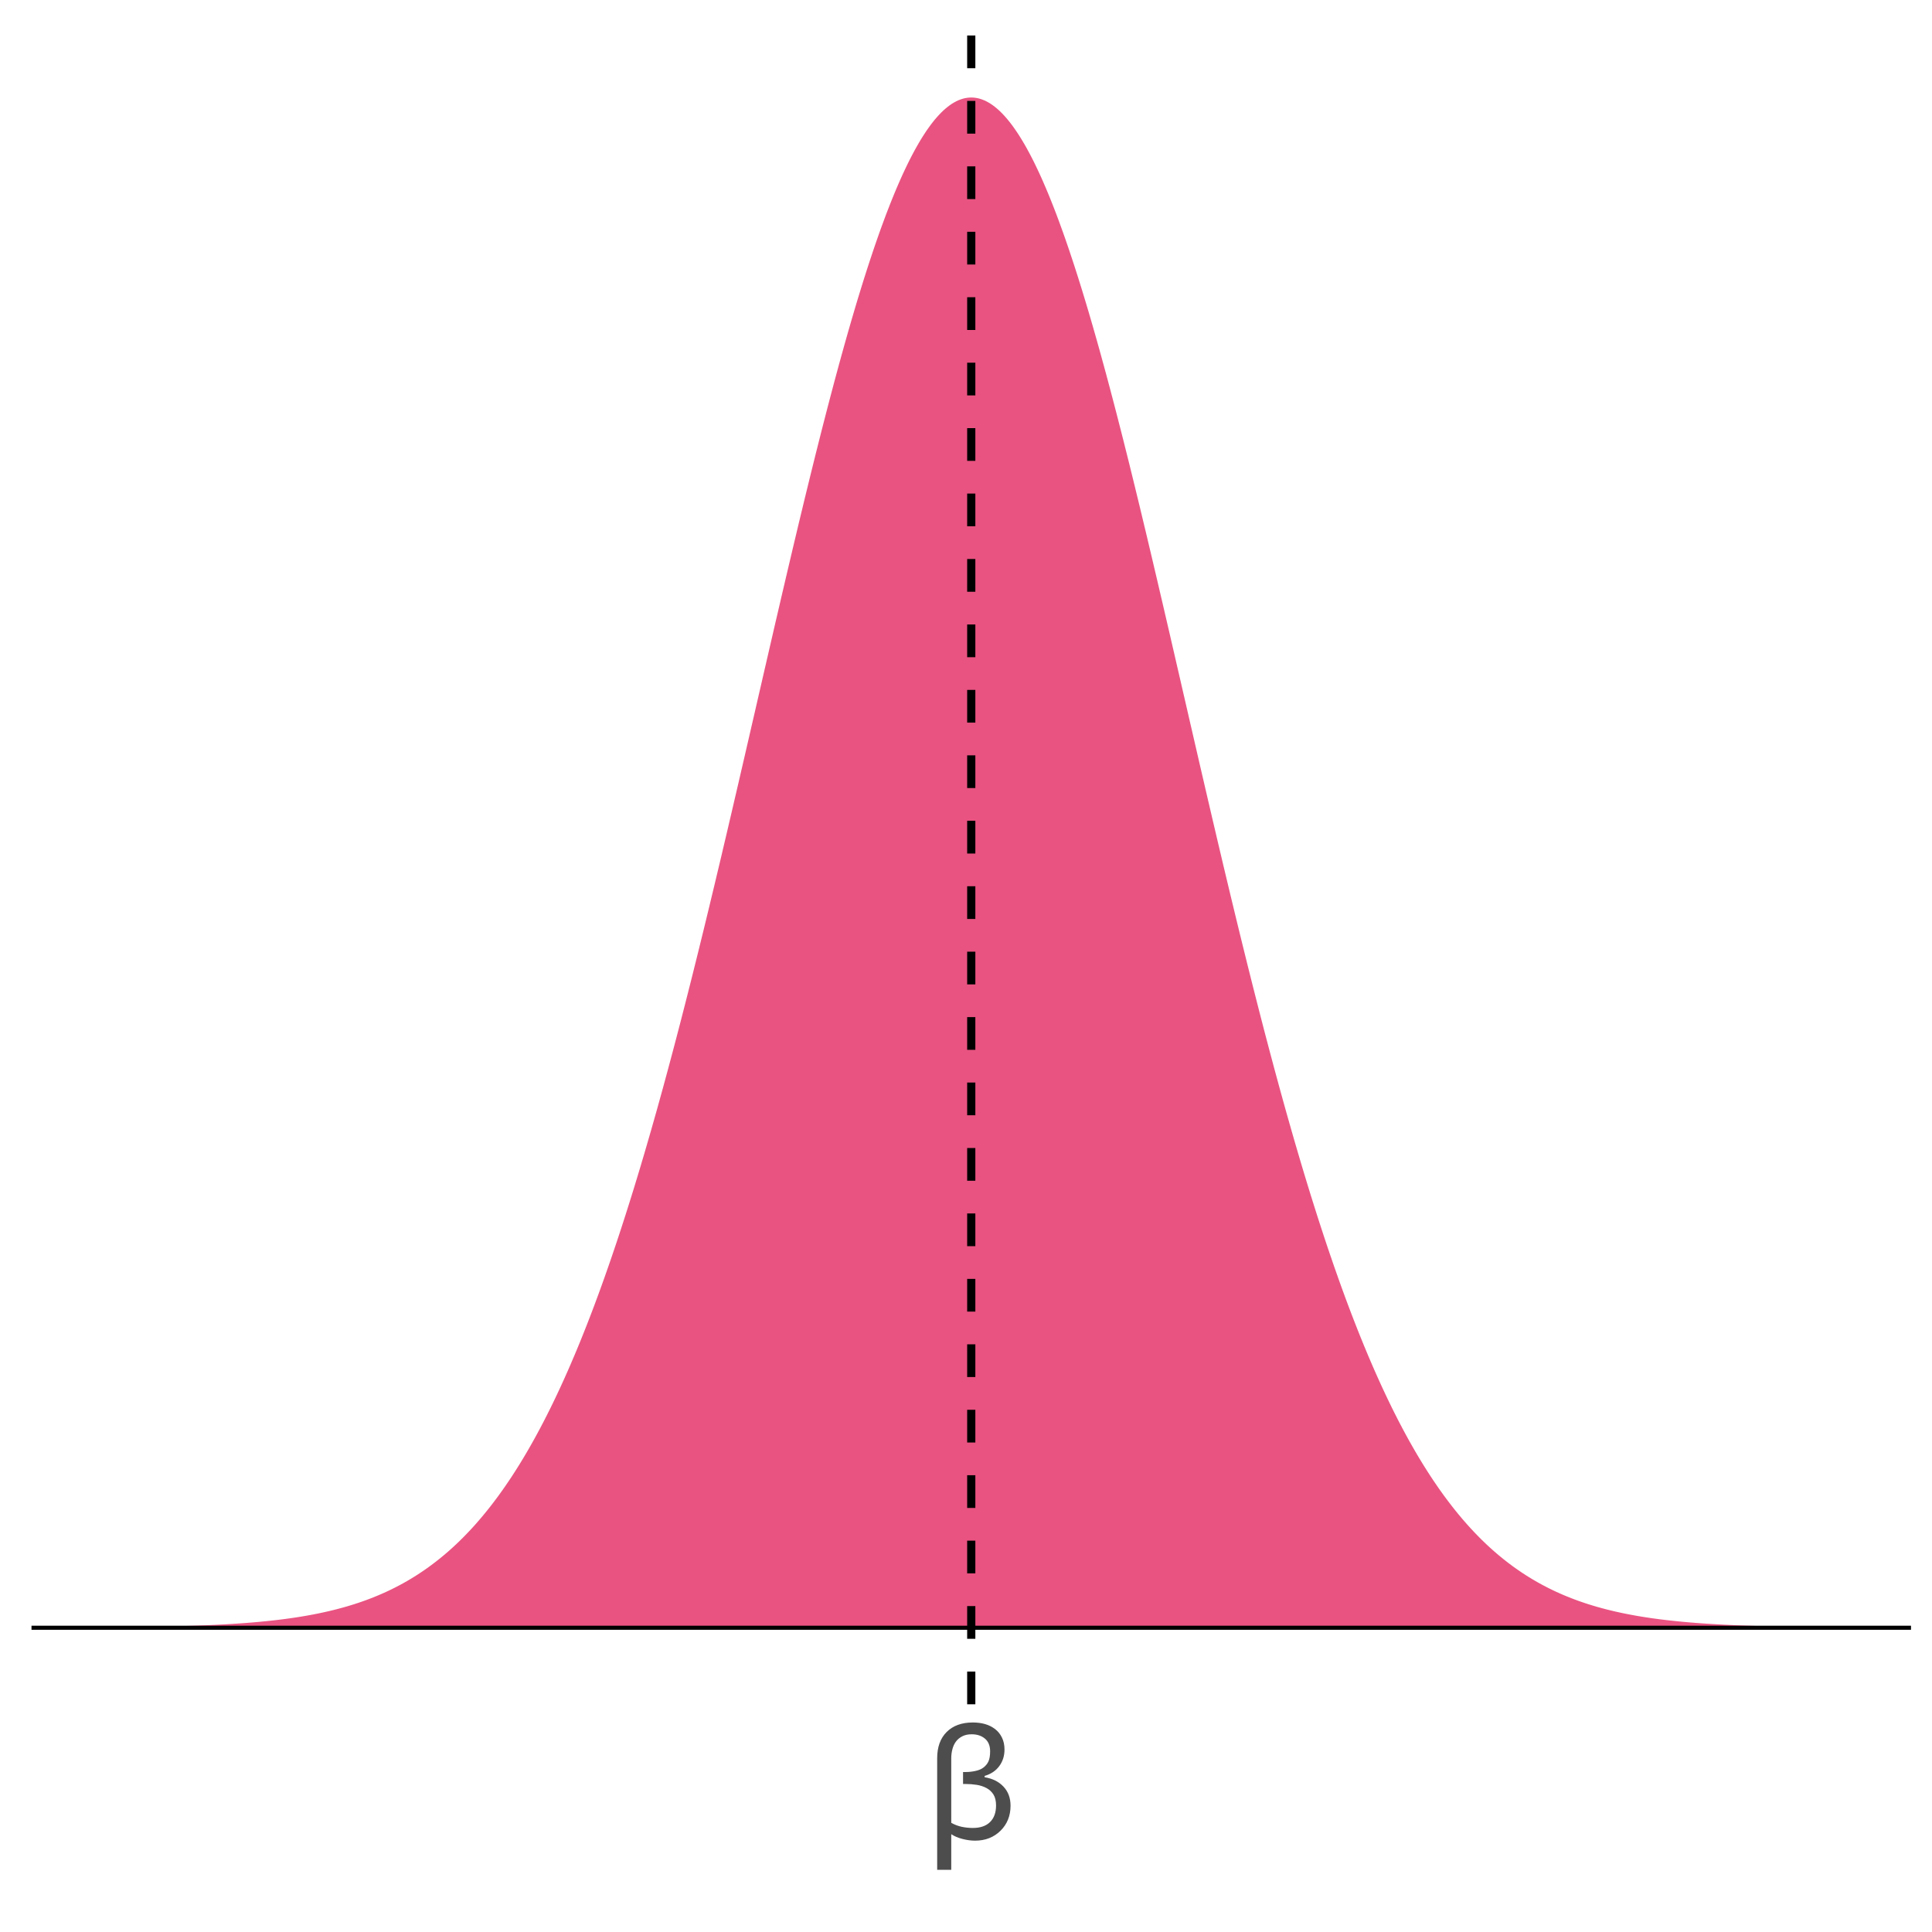
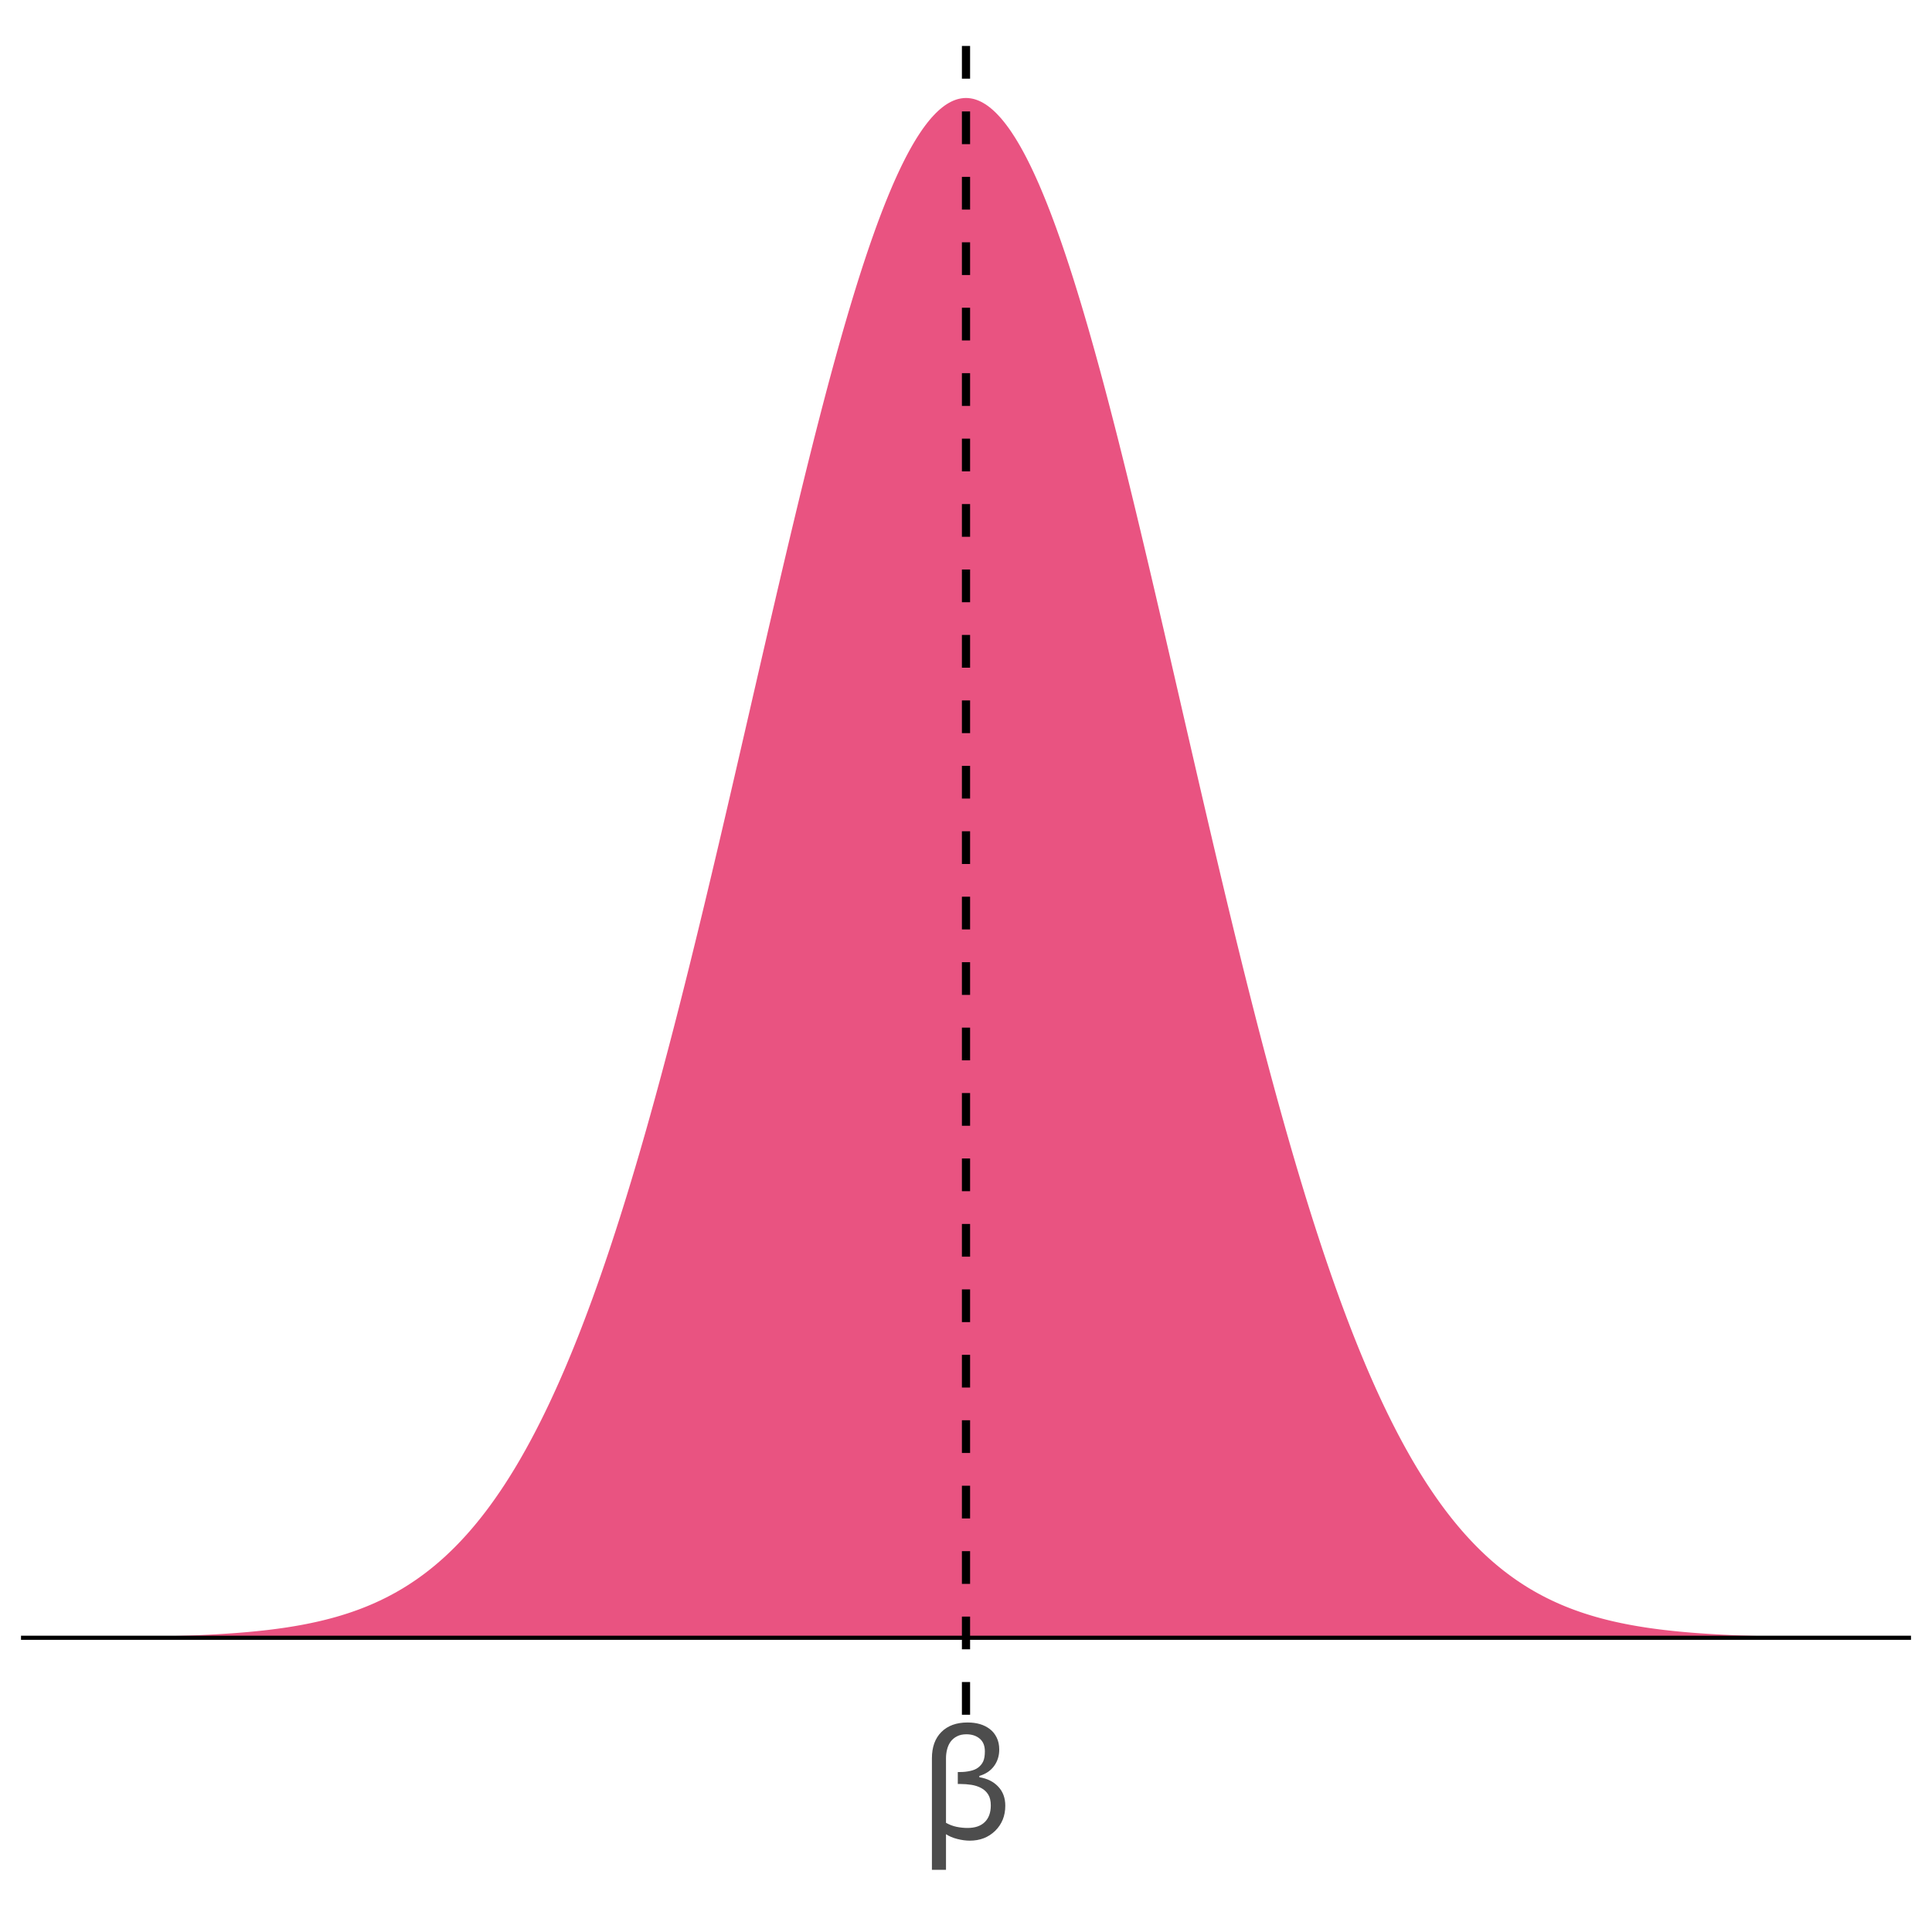
<svg xmlns="http://www.w3.org/2000/svg" xmlns:xlink="http://www.w3.org/1999/xlink" width="504" height="504" viewBox="0 0 504 504">
  <defs>
    <g>
      <g id="glyph-0-0">
        <path d="M 5 0 L 5 -30 L 35 -30 L 35 0 Z M 7.5 -2.5 L 32.5 -2.5 L 32.5 -27.5 L 7.5 -27.5 Z M 7.5 -2.5 " />
      </g>
      <g id="glyph-0-1">
        <path d="M 22.75 -8.672 C 22.75 -6.047 21.875 -3.867 20.125 -2.141 C 18.375 -0.422 16.164 0.438 13.5 0.438 C 12.469 0.438 11.379 0.289 10.234 0 C 9.086 -0.289 8.102 -0.707 7.281 -1.25 L 7.281 8.047 L 3.609 8.047 L 3.609 -21.062 C 3.609 -23.977 4.43 -26.258 6.078 -27.906 C 7.734 -29.562 10.008 -30.391 12.906 -30.391 C 14.082 -30.391 15.156 -30.25 16.125 -29.969 C 17.094 -29.688 17.961 -29.25 18.734 -28.656 C 19.473 -28.094 20.062 -27.363 20.5 -26.469 C 20.945 -25.57 21.172 -24.531 21.172 -23.344 C 21.172 -21.688 20.719 -20.242 19.812 -19.016 C 18.906 -17.785 17.629 -16.93 15.984 -16.453 L 15.984 -16.109 C 18.047 -15.773 19.688 -14.957 20.906 -13.656 C 22.133 -12.363 22.75 -10.703 22.75 -8.672 Z M 18.969 -8.766 C 18.969 -9.93 18.742 -10.875 18.297 -11.594 C 17.848 -12.312 17.242 -12.875 16.484 -13.281 C 15.711 -13.695 14.852 -13.977 13.906 -14.125 C 12.957 -14.27 12.008 -14.344 11.062 -14.344 L 10.359 -14.344 L 10.359 -17.469 L 11.062 -17.469 C 11.914 -17.469 12.766 -17.562 13.609 -17.75 C 14.461 -17.938 15.141 -18.223 15.641 -18.609 C 16.242 -19.055 16.691 -19.598 16.984 -20.234 C 17.273 -20.867 17.422 -21.742 17.422 -22.859 C 17.422 -24.316 16.973 -25.422 16.078 -26.172 C 15.18 -26.93 14.02 -27.312 12.594 -27.312 C 11.645 -27.312 10.832 -27.133 10.156 -26.781 C 9.477 -26.438 8.926 -25.977 8.5 -25.406 C 8.082 -24.832 7.773 -24.164 7.578 -23.406 C 7.379 -22.645 7.281 -21.863 7.281 -21.062 L 7.281 -4.219 C 8.145 -3.727 9.062 -3.379 10.031 -3.172 C 11.008 -2.973 11.969 -2.875 12.906 -2.875 C 14.852 -2.875 16.348 -3.383 17.391 -4.406 C 18.441 -5.426 18.969 -6.879 18.969 -8.766 Z M 18.969 -8.766 " />
      </g>
    </g>
    <clipPath id="clip-0">
-       <path clip-rule="nonzero" d="M 8.219 424 L 498.52 424 L 498.52 426 L 8.219 426 Z M 8.219 424 " />
+       <path clip-rule="nonzero" d="M 5.48 426 L 498.523 426 L 498.523 428 L 5.48 428 Z M 5.48 426 " />
    </clipPath>
    <clipPath id="clip-1">
-       <path clip-rule="nonzero" d="M 252 5.48 L 255 5.48 L 255 444.59 L 252 444.59 Z M 252 5.48 " />
+       <path clip-rule="nonzero" d="M 250 5.48 L 254 5.48 L 254 447.328 L 250 447.328 Z M 250 5.48 " />
    </clipPath>
  </defs>
  <rect x="-50.4" y="-50.4" width="604.8" height="604.8" fill="rgb(100%, 100%, 100%)" fill-opacity="1" />
-   <path fill-rule="nonzero" fill="rgb(90.196%, 25.49%, 45.098%)" fill-opacity="0.902" d="M 30.504 424.496 L 31.062 424.488 L 31.621 424.484 L 32.176 424.48 L 33.293 424.465 L 33.848 424.461 L 34.406 424.453 L 34.961 424.445 L 36.078 424.43 L 36.633 424.422 L 37.75 424.406 L 38.305 424.398 L 38.863 424.387 L 39.422 424.379 L 39.977 424.367 L 40.535 424.359 L 41.09 424.348 L 42.207 424.324 L 42.762 424.312 L 43.879 424.289 L 44.434 424.277 L 44.992 424.262 L 45.551 424.25 L 46.105 424.234 L 46.664 424.219 L 47.219 424.203 L 48.336 424.172 L 48.891 424.156 L 50.008 424.117 L 50.562 424.102 L 51.121 424.082 L 51.676 424.059 L 52.234 424.039 L 52.793 424.016 L 53.348 423.996 L 54.465 423.949 L 55.02 423.922 L 55.578 423.898 L 56.137 423.871 L 56.691 423.844 L 57.25 423.816 L 57.805 423.785 L 58.363 423.758 L 58.922 423.727 L 59.477 423.691 L 60.035 423.66 L 60.594 423.625 L 61.148 423.59 L 61.707 423.555 L 62.266 423.516 L 62.82 423.477 L 63.379 423.438 L 63.934 423.398 L 64.492 423.355 L 65.051 423.309 L 65.605 423.266 L 66.164 423.219 L 66.723 423.168 L 67.277 423.121 L 67.836 423.07 L 68.391 423.016 L 69.508 422.906 L 70.062 422.848 L 70.621 422.789 L 71.18 422.727 L 71.734 422.664 L 72.852 422.531 L 73.406 422.465 L 73.965 422.391 L 74.52 422.32 L 75.078 422.242 L 75.637 422.168 L 76.191 422.086 L 77.309 421.922 L 77.863 421.832 L 78.422 421.746 L 78.98 421.652 L 79.535 421.559 L 80.094 421.461 L 80.648 421.359 L 81.207 421.258 L 81.766 421.152 L 82.32 421.043 L 82.879 420.934 L 83.438 420.816 L 83.992 420.699 L 84.551 420.578 L 85.105 420.453 L 85.664 420.328 L 86.223 420.195 L 86.777 420.059 L 87.336 419.922 L 87.895 419.781 L 88.449 419.633 L 89.008 419.484 L 89.566 419.328 L 90.121 419.172 L 90.68 419.012 L 91.234 418.844 L 92.352 418.5 L 92.906 418.32 L 93.465 418.137 L 94.023 417.945 L 94.578 417.754 L 95.137 417.555 L 95.695 417.352 L 96.25 417.141 L 96.809 416.93 L 97.363 416.711 L 97.922 416.484 L 98.48 416.254 L 99.035 416.02 L 99.594 415.777 L 100.152 415.531 L 100.707 415.277 L 101.266 415.02 L 101.82 414.754 L 102.379 414.48 L 102.938 414.203 L 103.492 413.918 L 104.051 413.625 L 104.609 413.328 L 105.164 413.023 L 105.723 412.711 L 106.281 412.391 L 106.836 412.062 L 107.395 411.73 L 107.949 411.387 L 108.508 411.039 L 109.066 410.68 L 109.621 410.316 L 110.18 409.941 L 110.738 409.559 L 111.293 409.172 L 111.852 408.773 L 112.41 408.363 L 112.965 407.949 L 113.523 407.523 L 114.078 407.09 L 114.637 406.648 L 115.195 406.195 L 115.75 405.734 L 116.309 405.262 L 116.867 404.781 L 117.422 404.289 L 117.98 403.789 L 118.535 403.277 L 119.094 402.754 L 119.652 402.223 L 120.207 401.68 L 120.766 401.125 L 121.324 400.559 L 121.879 399.984 L 122.438 399.395 L 122.996 398.797 L 123.551 398.188 L 124.109 397.566 L 124.664 396.93 L 125.223 396.285 L 125.781 395.625 L 126.336 394.957 L 126.895 394.273 L 127.453 393.578 L 128.008 392.871 L 128.566 392.148 L 129.121 391.414 L 129.68 390.668 L 130.238 389.906 L 130.793 389.133 L 131.352 388.344 L 131.91 387.543 L 132.465 386.727 L 133.023 385.898 L 133.582 385.055 L 134.137 384.195 L 134.695 383.324 L 135.25 382.438 L 135.809 381.535 L 136.367 380.617 L 136.922 379.688 L 137.48 378.738 L 138.039 377.777 L 138.594 376.801 L 139.152 375.809 L 139.711 374.797 L 140.266 373.773 L 140.824 372.734 L 141.379 371.676 L 141.938 370.605 L 142.496 369.516 L 143.051 368.41 L 143.609 367.289 L 144.168 366.152 L 144.723 364.996 L 145.281 363.828 L 145.836 362.637 L 146.395 361.434 L 146.953 360.211 L 147.508 358.973 L 148.066 357.719 L 148.625 356.445 L 149.18 355.152 L 149.738 353.844 L 150.297 352.52 L 150.852 351.176 L 151.41 349.816 L 151.965 348.438 L 152.523 347.043 L 153.082 345.629 L 153.637 344.199 L 154.195 342.75 L 154.754 341.285 L 155.309 339.801 L 155.867 338.297 L 156.426 336.777 L 156.98 335.242 L 157.539 333.688 L 158.094 332.113 L 158.652 330.523 L 159.211 328.914 L 159.766 327.285 L 160.324 325.641 L 160.883 323.98 L 161.438 322.301 L 161.996 320.605 L 162.551 318.891 L 163.109 317.156 L 163.668 315.406 L 164.223 313.641 L 164.781 311.855 L 165.34 310.055 L 165.895 308.234 L 166.453 306.398 L 167.012 304.547 L 167.566 302.676 L 168.125 300.789 L 168.68 298.887 L 169.238 296.969 L 169.797 295.031 L 170.352 293.078 L 170.91 291.109 L 171.469 289.129 L 172.023 287.129 L 172.582 285.113 L 173.141 283.082 L 173.695 281.035 L 174.254 278.977 L 174.809 276.898 L 175.367 274.809 L 175.926 272.703 L 176.48 270.586 L 177.039 268.453 L 177.598 266.305 L 178.152 264.145 L 178.711 261.973 L 179.266 259.789 L 179.824 257.59 L 180.383 255.379 L 180.938 253.152 L 181.496 250.918 L 182.055 248.672 L 182.609 246.414 L 183.168 244.145 L 183.727 241.867 L 184.281 239.578 L 184.84 237.277 L 185.395 234.969 L 185.953 232.648 L 186.512 230.324 L 187.066 227.988 L 187.625 225.645 L 188.184 223.289 L 188.738 220.93 L 189.297 218.566 L 189.855 216.191 L 190.41 213.812 L 190.969 211.43 L 191.523 209.039 L 192.641 204.242 L 193.195 201.836 L 193.754 199.43 L 194.312 197.02 L 194.867 194.605 L 195.426 192.188 L 195.98 189.77 L 196.539 187.352 L 197.098 184.93 L 197.652 182.508 L 198.211 180.086 L 198.77 177.668 L 199.324 175.246 L 199.883 172.828 L 200.441 170.414 L 200.996 168 L 201.555 165.586 L 202.109 163.18 L 202.668 160.777 L 203.227 158.379 L 203.781 155.984 L 204.34 153.598 L 204.898 151.215 L 205.453 148.84 L 206.012 146.473 L 206.57 144.109 L 207.125 141.758 L 207.684 139.414 L 208.238 137.082 L 208.797 134.758 L 209.355 132.445 L 209.91 130.141 L 210.469 127.852 L 211.027 125.57 L 211.582 123.305 L 212.141 121.051 L 212.695 118.812 L 213.254 116.586 L 213.812 114.375 L 214.367 112.18 L 214.926 110.004 L 215.484 107.84 L 216.039 105.695 L 216.598 103.566 L 217.156 101.457 L 217.711 99.363 L 218.27 97.293 L 218.824 95.242 L 219.383 93.207 L 219.941 91.199 L 220.496 89.207 L 221.055 87.238 L 221.613 85.293 L 222.168 83.371 L 222.727 81.473 L 223.281 79.598 L 223.84 77.746 L 224.398 75.922 L 224.953 74.121 L 225.512 72.344 L 226.07 70.598 L 226.625 68.875 L 227.184 67.184 L 227.742 65.516 L 228.297 63.879 L 228.855 62.27 L 229.41 60.691 L 229.969 59.141 L 230.527 57.621 L 231.082 56.129 L 231.641 54.672 L 232.199 53.246 L 232.754 51.848 L 233.312 50.484 L 233.871 49.156 L 234.426 47.859 L 234.984 46.594 L 235.539 45.363 L 236.098 44.168 L 236.656 43.004 L 237.211 41.875 L 237.77 40.785 L 238.328 39.727 L 238.883 38.707 L 239.441 37.723 L 239.996 36.773 L 240.555 35.859 L 241.113 34.984 L 241.668 34.145 L 242.227 33.344 L 242.785 32.578 L 243.34 31.855 L 243.898 31.164 L 244.457 30.516 L 245.012 29.906 L 245.57 29.332 L 246.125 28.797 L 246.684 28.305 L 247.242 27.848 L 247.797 27.43 L 248.355 27.051 L 248.914 26.715 L 249.469 26.414 L 250.027 26.156 L 250.586 25.938 L 251.141 25.758 L 251.699 25.617 L 252.254 25.52 L 252.812 25.457 L 253.371 25.438 L 253.926 25.457 L 254.484 25.52 L 255.043 25.617 L 255.598 25.758 L 256.156 25.938 L 256.711 26.156 L 257.27 26.414 L 257.828 26.715 L 258.383 27.051 L 258.941 27.43 L 259.5 27.848 L 260.055 28.305 L 260.613 28.797 L 261.172 29.332 L 261.727 29.906 L 262.285 30.516 L 262.84 31.164 L 263.398 31.855 L 263.957 32.578 L 264.512 33.344 L 265.07 34.145 L 265.629 34.984 L 266.184 35.859 L 266.742 36.773 L 267.301 37.723 L 267.855 38.707 L 268.414 39.727 L 268.969 40.785 L 269.527 41.875 L 270.086 43.004 L 270.641 44.168 L 271.199 45.363 L 271.758 46.594 L 272.312 47.859 L 272.871 49.156 L 273.426 50.484 L 273.984 51.848 L 274.543 53.246 L 275.098 54.672 L 275.656 56.129 L 276.215 57.621 L 276.77 59.141 L 277.328 60.691 L 277.887 62.27 L 278.441 63.879 L 279 65.516 L 279.555 67.184 L 280.113 68.875 L 280.672 70.598 L 281.227 72.344 L 281.785 74.121 L 282.344 75.922 L 282.898 77.746 L 283.457 79.598 L 284.016 81.473 L 284.57 83.371 L 285.129 85.293 L 285.684 87.238 L 286.242 89.207 L 286.801 91.199 L 287.355 93.207 L 287.914 95.242 L 288.473 97.293 L 289.027 99.363 L 289.586 101.457 L 290.141 103.566 L 290.699 105.695 L 291.258 107.84 L 291.812 110.004 L 292.371 112.18 L 292.93 114.375 L 293.484 116.586 L 294.043 118.812 L 294.602 121.051 L 295.156 123.305 L 295.715 125.57 L 296.27 127.852 L 296.828 130.141 L 297.387 132.445 L 297.941 134.758 L 298.5 137.082 L 299.059 139.414 L 299.613 141.758 L 300.172 144.109 L 300.73 146.473 L 301.285 148.84 L 301.844 151.215 L 302.398 153.598 L 302.957 155.984 L 303.516 158.379 L 304.07 160.777 L 304.629 163.18 L 305.188 165.586 L 305.742 168 L 306.301 170.414 L 306.855 172.828 L 307.414 175.246 L 307.973 177.668 L 308.527 180.086 L 309.645 184.93 L 310.199 187.352 L 311.316 192.188 L 311.871 194.605 L 312.43 197.02 L 312.984 199.43 L 314.102 204.242 L 314.656 206.641 L 315.215 209.039 L 315.773 211.43 L 316.328 213.812 L 316.887 216.191 L 317.441 218.566 L 318 220.93 L 318.559 223.289 L 319.113 225.645 L 319.672 227.988 L 320.23 230.324 L 320.785 232.648 L 321.344 234.969 L 321.902 237.277 L 322.457 239.578 L 323.016 241.867 L 323.57 244.145 L 324.129 246.414 L 324.688 248.672 L 325.242 250.918 L 325.801 253.152 L 326.359 255.379 L 326.914 257.59 L 327.473 259.789 L 328.031 261.973 L 328.586 264.145 L 329.145 266.305 L 329.699 268.453 L 330.258 270.586 L 330.816 272.703 L 331.371 274.809 L 331.93 276.898 L 332.488 278.977 L 333.043 281.035 L 333.602 283.082 L 334.156 285.113 L 334.715 287.129 L 335.273 289.129 L 335.828 291.109 L 336.387 293.078 L 336.945 295.031 L 337.5 296.969 L 338.059 298.887 L 338.617 300.789 L 339.172 302.676 L 339.73 304.547 L 340.285 306.398 L 340.844 308.234 L 341.402 310.055 L 341.957 311.855 L 342.516 313.641 L 343.074 315.406 L 343.629 317.156 L 344.188 318.891 L 344.746 320.605 L 345.301 322.301 L 345.859 323.98 L 346.414 325.641 L 346.973 327.285 L 347.531 328.914 L 348.086 330.523 L 348.645 332.113 L 349.203 333.688 L 349.758 335.242 L 350.316 336.777 L 350.871 338.297 L 351.43 339.801 L 351.988 341.285 L 352.543 342.75 L 353.102 344.199 L 353.66 345.629 L 354.215 347.043 L 354.773 348.438 L 355.332 349.816 L 355.887 351.176 L 356.445 352.52 L 357 353.844 L 357.559 355.152 L 358.117 356.445 L 358.672 357.719 L 359.23 358.973 L 359.789 360.211 L 360.344 361.434 L 360.902 362.637 L 361.461 363.828 L 362.016 364.996 L 362.574 366.152 L 363.129 367.289 L 363.688 368.41 L 364.246 369.516 L 364.801 370.605 L 365.359 371.676 L 365.918 372.734 L 366.473 373.773 L 367.031 374.797 L 367.586 375.809 L 368.145 376.801 L 368.703 377.777 L 369.258 378.738 L 369.816 379.688 L 370.375 380.617 L 370.93 381.535 L 371.488 382.438 L 372.047 383.324 L 372.602 384.195 L 373.16 385.055 L 373.715 385.898 L 374.273 386.727 L 374.832 387.543 L 375.387 388.344 L 375.945 389.133 L 376.504 389.906 L 377.059 390.668 L 377.617 391.414 L 378.176 392.148 L 378.73 392.871 L 379.289 393.578 L 379.844 394.273 L 380.402 394.957 L 380.961 395.625 L 381.516 396.285 L 382.074 396.93 L 382.633 397.566 L 383.188 398.188 L 383.746 398.797 L 384.301 399.395 L 384.859 399.984 L 385.418 400.559 L 385.973 401.125 L 386.531 401.68 L 387.09 402.223 L 387.645 402.754 L 388.203 403.277 L 388.762 403.789 L 389.316 404.289 L 389.875 404.781 L 390.43 405.262 L 390.988 405.734 L 391.547 406.195 L 392.102 406.648 L 392.66 407.09 L 393.219 407.523 L 393.773 407.949 L 394.332 408.363 L 394.887 408.773 L 395.445 409.172 L 396.004 409.559 L 396.559 409.941 L 397.117 410.316 L 397.676 410.68 L 398.23 411.039 L 398.789 411.387 L 399.348 411.73 L 399.902 412.062 L 400.461 412.391 L 401.016 412.711 L 401.574 413.023 L 402.133 413.328 L 402.688 413.625 L 403.246 413.918 L 403.805 414.203 L 404.359 414.48 L 404.918 414.754 L 405.477 415.02 L 406.031 415.277 L 406.59 415.531 L 407.145 415.777 L 407.703 416.02 L 408.262 416.254 L 408.816 416.484 L 409.375 416.711 L 409.934 416.93 L 410.488 417.141 L 411.047 417.352 L 411.602 417.555 L 412.16 417.754 L 412.719 417.945 L 413.273 418.137 L 413.832 418.32 L 414.391 418.5 L 414.945 418.672 L 415.504 418.844 L 416.062 419.012 L 416.617 419.172 L 417.176 419.328 L 417.73 419.484 L 418.848 419.781 L 419.402 419.922 L 420.52 420.195 L 421.074 420.328 L 422.191 420.578 L 422.746 420.699 L 423.305 420.816 L 423.859 420.934 L 424.977 421.152 L 425.531 421.258 L 426.648 421.461 L 427.203 421.559 L 427.762 421.652 L 428.316 421.746 L 428.875 421.832 L 429.434 421.922 L 429.988 422.004 L 431.105 422.168 L 431.66 422.242 L 432.219 422.32 L 432.777 422.391 L 433.332 422.465 L 433.891 422.531 L 434.445 422.598 L 435.004 422.664 L 435.562 422.727 L 436.117 422.789 L 437.234 422.906 L 437.789 422.961 L 438.906 423.07 L 439.461 423.121 L 440.02 423.168 L 440.574 423.219 L 441.133 423.266 L 441.691 423.309 L 442.246 423.355 L 442.805 423.398 L 443.363 423.438 L 443.918 423.477 L 444.477 423.516 L 445.031 423.555 L 446.148 423.625 L 446.703 423.66 L 447.262 423.691 L 447.82 423.727 L 448.375 423.758 L 448.934 423.785 L 449.492 423.816 L 450.047 423.844 L 450.605 423.871 L 451.16 423.898 L 451.719 423.922 L 452.277 423.949 L 452.832 423.973 L 453.391 423.996 L 453.949 424.016 L 454.504 424.039 L 455.062 424.059 L 455.621 424.082 L 456.176 424.102 L 456.734 424.117 L 457.289 424.137 L 457.848 424.156 L 458.406 424.172 L 458.961 424.188 L 460.078 424.219 L 460.633 424.234 L 461.191 424.25 L 461.746 424.262 L 462.305 424.277 L 462.863 424.289 L 463.418 424.301 L 464.535 424.324 L 465.09 424.336 L 466.207 424.359 L 466.762 424.367 L 467.32 424.379 L 467.875 424.387 L 468.434 424.398 L 468.992 424.406 L 469.547 424.414 L 470.664 424.43 L 471.219 424.438 L 472.336 424.453 L 472.891 424.461 L 473.449 424.465 L 474.004 424.473 L 474.562 424.48 L 475.121 424.484 L 475.676 424.488 L 476.234 424.496 L 476.234 424.629 L 30.504 424.629 Z M 30.504 424.496 " />
+   <path fill-rule="nonzero" fill="rgb(90.196%, 25.49%, 45.098%)" fill-opacity="0.902" d="M 27.891 427.109 L 28.449 427.105 L 29.012 427.098 L 29.57 427.094 L 30.133 427.086 L 30.691 427.082 L 31.254 427.074 L 32.371 427.059 L 32.934 427.051 L 33.492 427.043 L 34.055 427.035 L 34.613 427.027 L 35.176 427.02 L 35.734 427.012 L 36.293 427 L 36.855 426.992 L 37.414 426.984 L 37.977 426.973 L 38.535 426.961 L 39.098 426.949 L 40.215 426.926 L 40.777 426.914 L 41.336 426.902 L 41.898 426.891 L 42.457 426.875 L 43.02 426.863 L 44.137 426.832 L 44.699 426.816 L 45.258 426.801 L 45.82 426.785 L 46.379 426.766 L 46.941 426.75 L 48.059 426.711 L 48.621 426.691 L 49.18 426.672 L 49.742 426.652 L 50.301 426.629 L 50.863 426.605 L 51.98 426.559 L 52.543 426.535 L 53.102 426.508 L 53.664 426.48 L 54.223 426.453 L 54.785 426.426 L 55.344 426.395 L 55.902 426.367 L 56.465 426.336 L 57.023 426.301 L 57.586 426.27 L 58.145 426.234 L 58.707 426.199 L 59.266 426.164 L 59.824 426.125 L 60.387 426.086 L 60.945 426.047 L 61.508 426.004 L 62.066 425.961 L 62.629 425.918 L 63.746 425.824 L 64.309 425.777 L 64.867 425.727 L 65.43 425.676 L 65.988 425.621 L 66.551 425.566 L 67.109 425.512 L 67.668 425.453 L 68.23 425.391 L 68.789 425.332 L 69.352 425.266 L 69.91 425.203 L 70.473 425.133 L 71.031 425.066 L 71.59 424.992 L 72.152 424.922 L 72.711 424.844 L 73.273 424.766 L 73.832 424.688 L 74.395 424.605 L 74.953 424.52 L 75.516 424.43 L 76.633 424.25 L 77.195 424.152 L 77.754 424.055 L 78.316 423.957 L 78.875 423.852 L 79.438 423.746 L 79.996 423.637 L 80.555 423.523 L 81.117 423.41 L 81.676 423.289 L 82.238 423.168 L 82.797 423.043 L 83.359 422.914 L 84.477 422.648 L 85.039 422.508 L 85.598 422.363 L 86.16 422.219 L 86.719 422.066 L 87.281 421.91 L 87.84 421.754 L 88.398 421.59 L 88.961 421.422 L 89.52 421.25 L 90.082 421.074 L 90.641 420.895 L 91.203 420.711 L 91.762 420.52 L 92.32 420.324 L 92.883 420.125 L 93.441 419.922 L 94.004 419.711 L 94.562 419.496 L 95.125 419.273 L 95.684 419.051 L 96.242 418.816 L 96.805 418.582 L 97.363 418.336 L 97.926 418.09 L 98.484 417.832 L 99.047 417.574 L 99.605 417.305 L 100.164 417.031 L 100.727 416.754 L 101.285 416.465 L 101.848 416.172 L 102.406 415.871 L 102.969 415.566 L 103.527 415.25 L 104.086 414.93 L 104.648 414.602 L 105.207 414.266 L 105.77 413.922 L 106.328 413.57 L 106.891 413.207 L 107.449 412.84 L 108.008 412.465 L 108.57 412.082 L 109.129 411.688 L 109.691 411.289 L 110.25 410.879 L 110.812 410.461 L 111.371 410.031 L 111.93 409.598 L 112.492 409.148 L 113.051 408.695 L 113.613 408.23 L 114.172 407.754 L 114.734 407.27 L 115.293 406.777 L 115.852 406.273 L 116.414 405.758 L 116.973 405.23 L 117.535 404.695 L 118.094 404.148 L 118.656 403.594 L 119.215 403.023 L 119.773 402.445 L 120.336 401.852 L 120.895 401.25 L 121.457 400.637 L 122.016 400.012 L 122.578 399.375 L 123.137 398.723 L 123.695 398.062 L 124.258 397.387 L 124.816 396.699 L 125.379 396 L 125.938 395.289 L 126.5 394.562 L 127.059 393.824 L 127.621 393.07 L 128.18 392.305 L 128.738 391.527 L 129.301 390.734 L 129.859 389.926 L 130.422 389.105 L 130.98 388.273 L 131.543 387.422 L 132.102 386.559 L 132.66 385.684 L 133.223 384.789 L 133.781 383.883 L 134.344 382.961 L 134.902 382.023 L 135.465 381.07 L 136.023 380.102 L 136.582 379.117 L 137.145 378.117 L 137.703 377.102 L 138.266 376.07 L 138.824 375.023 L 139.387 373.961 L 139.945 372.883 L 140.504 371.789 L 141.066 370.676 L 141.625 369.547 L 142.188 368.402 L 142.746 367.242 L 143.309 366.062 L 143.867 364.867 L 144.426 363.656 L 144.988 362.426 L 145.547 361.18 L 146.109 359.914 L 146.668 358.633 L 147.23 357.336 L 147.789 356.02 L 148.348 354.684 L 148.91 353.332 L 149.469 351.965 L 150.031 350.578 L 150.59 349.176 L 151.152 347.754 L 151.711 346.312 L 152.27 344.855 L 152.832 343.379 L 153.391 341.887 L 153.953 340.375 L 154.512 338.848 L 155.074 337.297 L 155.633 335.734 L 156.191 334.152 L 156.754 332.551 L 157.312 330.93 L 157.875 329.293 L 158.434 327.641 L 158.996 325.969 L 159.555 324.277 L 160.113 322.57 L 160.676 320.844 L 161.234 319.102 L 161.797 317.34 L 162.355 315.562 L 162.918 313.766 L 163.477 311.953 L 164.035 310.125 L 164.598 308.277 L 165.156 306.41 L 165.719 304.531 L 166.277 302.633 L 166.84 300.719 L 167.398 298.785 L 167.957 296.84 L 168.52 294.875 L 169.078 292.895 L 169.641 290.898 L 170.199 288.883 L 170.762 286.855 L 171.32 284.812 L 171.879 282.754 L 172.441 280.68 L 173 278.594 L 173.562 276.488 L 174.121 274.371 L 174.684 272.238 L 175.242 270.094 L 175.805 267.934 L 176.363 265.762 L 176.922 263.574 L 177.484 261.375 L 178.043 259.16 L 178.605 256.938 L 179.164 254.699 L 179.727 252.449 L 180.285 250.191 L 180.844 247.918 L 181.406 245.637 L 181.965 243.34 L 182.527 241.039 L 183.086 238.723 L 183.648 236.398 L 184.207 234.066 L 184.766 231.727 L 185.328 229.375 L 185.887 227.016 L 186.449 224.648 L 187.008 222.277 L 187.57 219.895 L 188.129 217.508 L 188.688 215.113 L 189.25 212.711 L 189.809 210.309 L 190.371 207.898 L 190.93 205.48 L 191.492 203.062 L 192.051 200.641 L 192.609 198.215 L 193.172 195.785 L 193.73 193.352 L 194.293 190.918 L 194.852 188.484 L 195.414 186.051 L 196.531 181.176 L 197.094 178.742 L 197.652 176.305 L 198.215 173.871 L 198.773 171.441 L 199.336 169.012 L 199.895 166.586 L 200.453 164.164 L 201.016 161.746 L 201.574 159.332 L 202.137 156.926 L 202.695 154.52 L 203.258 152.125 L 203.816 149.734 L 204.375 147.352 L 204.938 144.977 L 205.496 142.609 L 206.059 140.25 L 206.617 137.902 L 207.18 135.562 L 207.738 133.234 L 208.297 130.918 L 208.859 128.613 L 209.418 126.32 L 209.98 124.039 L 210.539 121.773 L 211.102 119.52 L 211.66 117.281 L 212.219 115.055 L 212.781 112.848 L 213.34 110.656 L 213.902 108.477 L 214.461 106.32 L 215.023 104.18 L 215.582 102.055 L 216.141 99.949 L 216.703 97.867 L 217.262 95.801 L 217.824 93.758 L 218.383 91.73 L 218.945 89.73 L 219.504 87.75 L 220.062 85.793 L 220.625 83.859 L 221.184 81.945 L 221.746 80.059 L 222.305 78.195 L 222.867 76.359 L 223.426 74.547 L 223.984 72.762 L 224.547 71.004 L 225.105 69.27 L 225.668 67.566 L 226.227 65.891 L 226.789 64.242 L 227.348 62.625 L 227.91 61.035 L 228.469 59.473 L 229.027 57.945 L 229.59 56.445 L 230.148 54.98 L 230.711 53.543 L 231.27 52.141 L 231.832 50.766 L 232.391 49.43 L 232.949 48.121 L 233.512 46.852 L 234.07 45.613 L 234.633 44.406 L 235.191 43.238 L 235.754 42.105 L 236.312 41.004 L 236.871 39.941 L 237.434 38.914 L 237.992 37.922 L 238.555 36.969 L 239.113 36.047 L 239.676 35.168 L 240.234 34.324 L 240.793 33.516 L 241.355 32.75 L 241.914 32.02 L 242.477 31.324 L 243.035 30.672 L 243.598 30.059 L 244.156 29.48 L 244.715 28.945 L 245.277 28.445 L 245.836 27.988 L 246.398 27.566 L 246.957 27.188 L 247.52 26.848 L 248.078 26.547 L 248.637 26.285 L 249.199 26.066 L 249.758 25.883 L 250.32 25.746 L 250.879 25.645 L 251.441 25.582 L 252 25.562 L 252.559 25.582 L 253.121 25.645 L 253.68 25.746 L 254.242 25.883 L 254.801 26.066 L 255.363 26.285 L 255.922 26.547 L 256.48 26.848 L 257.043 27.188 L 257.602 27.566 L 258.164 27.988 L 258.723 28.445 L 259.285 28.945 L 259.844 29.48 L 260.402 30.059 L 260.965 30.672 L 261.523 31.324 L 262.086 32.02 L 262.645 32.75 L 263.207 33.516 L 263.766 34.324 L 264.324 35.168 L 264.887 36.047 L 265.445 36.969 L 266.008 37.922 L 266.566 38.914 L 267.129 39.941 L 267.688 41.004 L 268.246 42.105 L 268.809 43.238 L 269.367 44.406 L 269.93 45.613 L 270.488 46.852 L 271.051 48.121 L 271.609 49.43 L 272.168 50.766 L 272.73 52.141 L 273.289 53.543 L 273.852 54.98 L 274.41 56.445 L 274.973 57.945 L 275.531 59.473 L 276.09 61.035 L 276.652 62.625 L 277.211 64.242 L 277.773 65.891 L 278.332 67.566 L 278.895 69.27 L 279.453 71.004 L 280.016 72.762 L 280.574 74.547 L 281.133 76.359 L 281.695 78.195 L 282.254 80.059 L 282.816 81.945 L 283.375 83.859 L 283.938 85.793 L 284.496 87.75 L 285.055 89.73 L 285.617 91.73 L 286.176 93.758 L 286.738 95.801 L 287.297 97.867 L 287.859 99.949 L 288.418 102.055 L 288.977 104.18 L 289.539 106.32 L 290.098 108.477 L 290.66 110.656 L 291.219 112.848 L 291.781 115.055 L 292.34 117.281 L 292.898 119.52 L 293.461 121.773 L 294.02 124.039 L 294.582 126.32 L 295.141 128.613 L 295.703 130.918 L 296.262 133.234 L 296.82 135.562 L 297.383 137.902 L 297.941 140.25 L 298.504 142.609 L 299.062 144.977 L 299.625 147.352 L 300.184 149.734 L 300.742 152.125 L 301.305 154.52 L 301.863 156.926 L 302.426 159.332 L 302.984 161.746 L 303.547 164.164 L 304.105 166.586 L 304.664 169.012 L 305.227 171.441 L 305.785 173.871 L 306.348 176.305 L 306.906 178.742 L 307.469 181.176 L 308.586 186.051 L 309.148 188.484 L 309.707 190.918 L 310.27 193.352 L 310.828 195.785 L 311.391 198.215 L 311.949 200.641 L 312.508 203.062 L 313.07 205.48 L 313.629 207.898 L 314.191 210.309 L 314.75 212.711 L 315.312 215.113 L 315.871 217.508 L 316.43 219.895 L 316.992 222.277 L 317.551 224.648 L 318.113 227.016 L 318.672 229.375 L 319.234 231.727 L 319.793 234.066 L 320.352 236.398 L 320.914 238.723 L 321.473 241.039 L 322.035 243.34 L 322.594 245.637 L 323.156 247.918 L 323.715 250.191 L 324.273 252.449 L 324.836 254.699 L 325.395 256.938 L 325.957 259.16 L 326.516 261.375 L 327.078 263.574 L 327.637 265.762 L 328.195 267.934 L 328.758 270.094 L 329.316 272.238 L 329.879 274.371 L 330.438 276.488 L 331 278.594 L 331.559 280.68 L 332.121 282.754 L 332.68 284.812 L 333.238 286.855 L 333.801 288.883 L 334.359 290.898 L 334.922 292.895 L 335.48 294.875 L 336.043 296.84 L 336.602 298.785 L 337.16 300.719 L 337.723 302.633 L 338.281 304.531 L 338.844 306.41 L 339.402 308.277 L 339.965 310.125 L 340.523 311.953 L 341.082 313.766 L 341.645 315.562 L 342.203 317.34 L 342.766 319.102 L 343.324 320.844 L 343.887 322.57 L 344.445 324.277 L 345.004 325.969 L 345.566 327.641 L 346.125 329.293 L 346.688 330.93 L 347.246 332.551 L 347.809 334.152 L 348.367 335.734 L 348.926 337.297 L 349.488 338.848 L 350.047 340.375 L 350.609 341.887 L 351.168 343.379 L 351.73 344.855 L 352.289 346.312 L 352.848 347.754 L 353.41 349.176 L 353.969 350.578 L 354.531 351.965 L 355.09 353.332 L 355.652 354.684 L 356.211 356.02 L 356.77 357.336 L 357.332 358.633 L 357.891 359.914 L 358.453 361.18 L 359.012 362.426 L 359.574 363.656 L 360.133 364.867 L 360.691 366.062 L 361.254 367.242 L 361.812 368.402 L 362.375 369.547 L 362.934 370.676 L 363.496 371.789 L 364.055 372.883 L 364.613 373.961 L 365.176 375.023 L 365.734 376.07 L 366.297 377.102 L 366.855 378.117 L 367.418 379.117 L 367.977 380.102 L 368.535 381.07 L 369.098 382.023 L 369.656 382.961 L 370.219 383.883 L 370.777 384.789 L 371.34 385.684 L 371.898 386.559 L 372.457 387.422 L 373.02 388.273 L 373.578 389.105 L 374.141 389.926 L 374.699 390.734 L 375.262 391.527 L 375.82 392.305 L 376.379 393.07 L 376.941 393.824 L 377.5 394.562 L 378.062 395.289 L 378.621 396 L 379.184 396.699 L 379.742 397.387 L 380.305 398.062 L 380.863 398.723 L 381.422 399.375 L 381.984 400.012 L 382.543 400.637 L 383.105 401.25 L 383.664 401.852 L 384.227 402.445 L 384.785 403.023 L 385.344 403.594 L 385.906 404.148 L 386.465 404.695 L 387.027 405.23 L 387.586 405.758 L 388.148 406.273 L 388.707 406.777 L 389.266 407.27 L 389.828 407.754 L 390.387 408.23 L 390.949 408.695 L 391.508 409.148 L 392.07 409.598 L 392.629 410.031 L 393.188 410.461 L 393.75 410.879 L 394.309 411.289 L 394.871 411.688 L 395.43 412.082 L 395.992 412.465 L 396.551 412.84 L 397.109 413.207 L 397.672 413.57 L 398.23 413.922 L 398.793 414.266 L 399.352 414.602 L 399.914 414.93 L 400.473 415.25 L 401.031 415.566 L 401.594 415.871 L 402.152 416.172 L 402.715 416.465 L 403.273 416.754 L 403.836 417.031 L 404.395 417.305 L 404.953 417.574 L 405.516 417.832 L 406.074 418.09 L 406.637 418.336 L 407.195 418.582 L 407.758 418.816 L 408.316 419.051 L 408.875 419.273 L 409.438 419.496 L 409.996 419.711 L 410.559 419.922 L 411.117 420.125 L 411.68 420.324 L 412.238 420.52 L 412.797 420.711 L 413.359 420.895 L 413.918 421.074 L 414.48 421.25 L 415.039 421.422 L 415.602 421.59 L 416.16 421.754 L 416.719 421.91 L 417.281 422.066 L 417.84 422.219 L 418.402 422.363 L 418.961 422.508 L 419.523 422.648 L 420.641 422.914 L 421.203 423.043 L 421.762 423.168 L 422.324 423.289 L 422.883 423.41 L 423.445 423.523 L 424.004 423.637 L 424.562 423.746 L 425.125 423.852 L 425.684 423.957 L 426.246 424.055 L 426.805 424.152 L 427.367 424.25 L 428.484 424.43 L 429.047 424.52 L 429.605 424.605 L 430.168 424.688 L 430.727 424.766 L 431.289 424.844 L 431.848 424.922 L 432.41 424.992 L 432.969 425.066 L 433.527 425.133 L 434.09 425.203 L 434.648 425.266 L 435.211 425.332 L 435.77 425.391 L 436.332 425.453 L 436.891 425.512 L 437.449 425.566 L 438.012 425.621 L 438.57 425.676 L 439.133 425.727 L 439.691 425.777 L 440.254 425.824 L 441.371 425.918 L 441.934 425.961 L 442.492 426.004 L 443.055 426.047 L 443.613 426.086 L 444.176 426.125 L 444.734 426.164 L 445.293 426.199 L 445.855 426.234 L 446.414 426.27 L 446.977 426.301 L 447.535 426.336 L 448.098 426.367 L 448.656 426.395 L 449.215 426.426 L 449.777 426.453 L 450.336 426.48 L 450.898 426.508 L 451.457 426.535 L 452.02 426.559 L 453.137 426.605 L 453.699 426.629 L 454.258 426.652 L 454.82 426.672 L 455.379 426.691 L 455.941 426.711 L 457.059 426.75 L 457.621 426.766 L 458.18 426.785 L 458.742 426.801 L 459.301 426.816 L 459.863 426.832 L 460.98 426.863 L 461.543 426.875 L 462.102 426.891 L 462.664 426.902 L 463.223 426.914 L 463.785 426.926 L 464.902 426.949 L 465.465 426.961 L 466.023 426.973 L 466.586 426.984 L 467.145 426.992 L 467.707 427 L 468.266 427.012 L 468.824 427.02 L 469.387 427.027 L 469.945 427.035 L 470.508 427.043 L 471.066 427.051 L 471.629 427.059 L 472.746 427.074 L 473.309 427.082 L 473.867 427.086 L 474.43 427.094 L 474.988 427.098 L 475.551 427.105 L 476.109 427.109 L 476.109 427.246 L 27.891 427.246 Z M 27.891 427.109 " />
  <g clip-path="url(#clip-0)">
-     <path fill="none" stroke-width="1.067" stroke-linecap="butt" stroke-linejoin="round" stroke="rgb(0%, 0%, 0%)" stroke-opacity="1" stroke-miterlimit="10" d="M 8.219 424.629 L 498.52 424.629 " />
+     <path fill="none" stroke-width="1.067" stroke-linecap="butt" stroke-linejoin="round" stroke="rgb(0%, 0%, 0%)" stroke-opacity="1" stroke-miterlimit="10" d="M 5.48 427.246 L 498.52 427.246 " />
  </g>
  <g clip-path="url(#clip-1)">
-     <path fill="none" stroke-width="2.134" stroke-linecap="butt" stroke-linejoin="round" stroke="rgb(0%, 0%, 0%)" stroke-opacity="1" stroke-dasharray="8.536 8.536" stroke-miterlimit="10" d="M 253.371 444.59 L 253.371 5.48 " />
+     <path fill="none" stroke-width="2.134" stroke-linecap="butt" stroke-linejoin="round" stroke="rgb(0%, 0%, 0%)" stroke-opacity="1" stroke-dasharray="8.536 8.536" stroke-miterlimit="10" d="M 252 447.328 L 252 5.48 " />
  </g>
  <g fill="rgb(30.196%, 30.196%, 30.196%)" fill-opacity="1">
-     <use xlink:href="#glyph-0-1" x="240.871" y="479.734" />
+     <use xlink:href="#glyph-0-1" x="239.5" y="479.734" />
  </g>
</svg>
